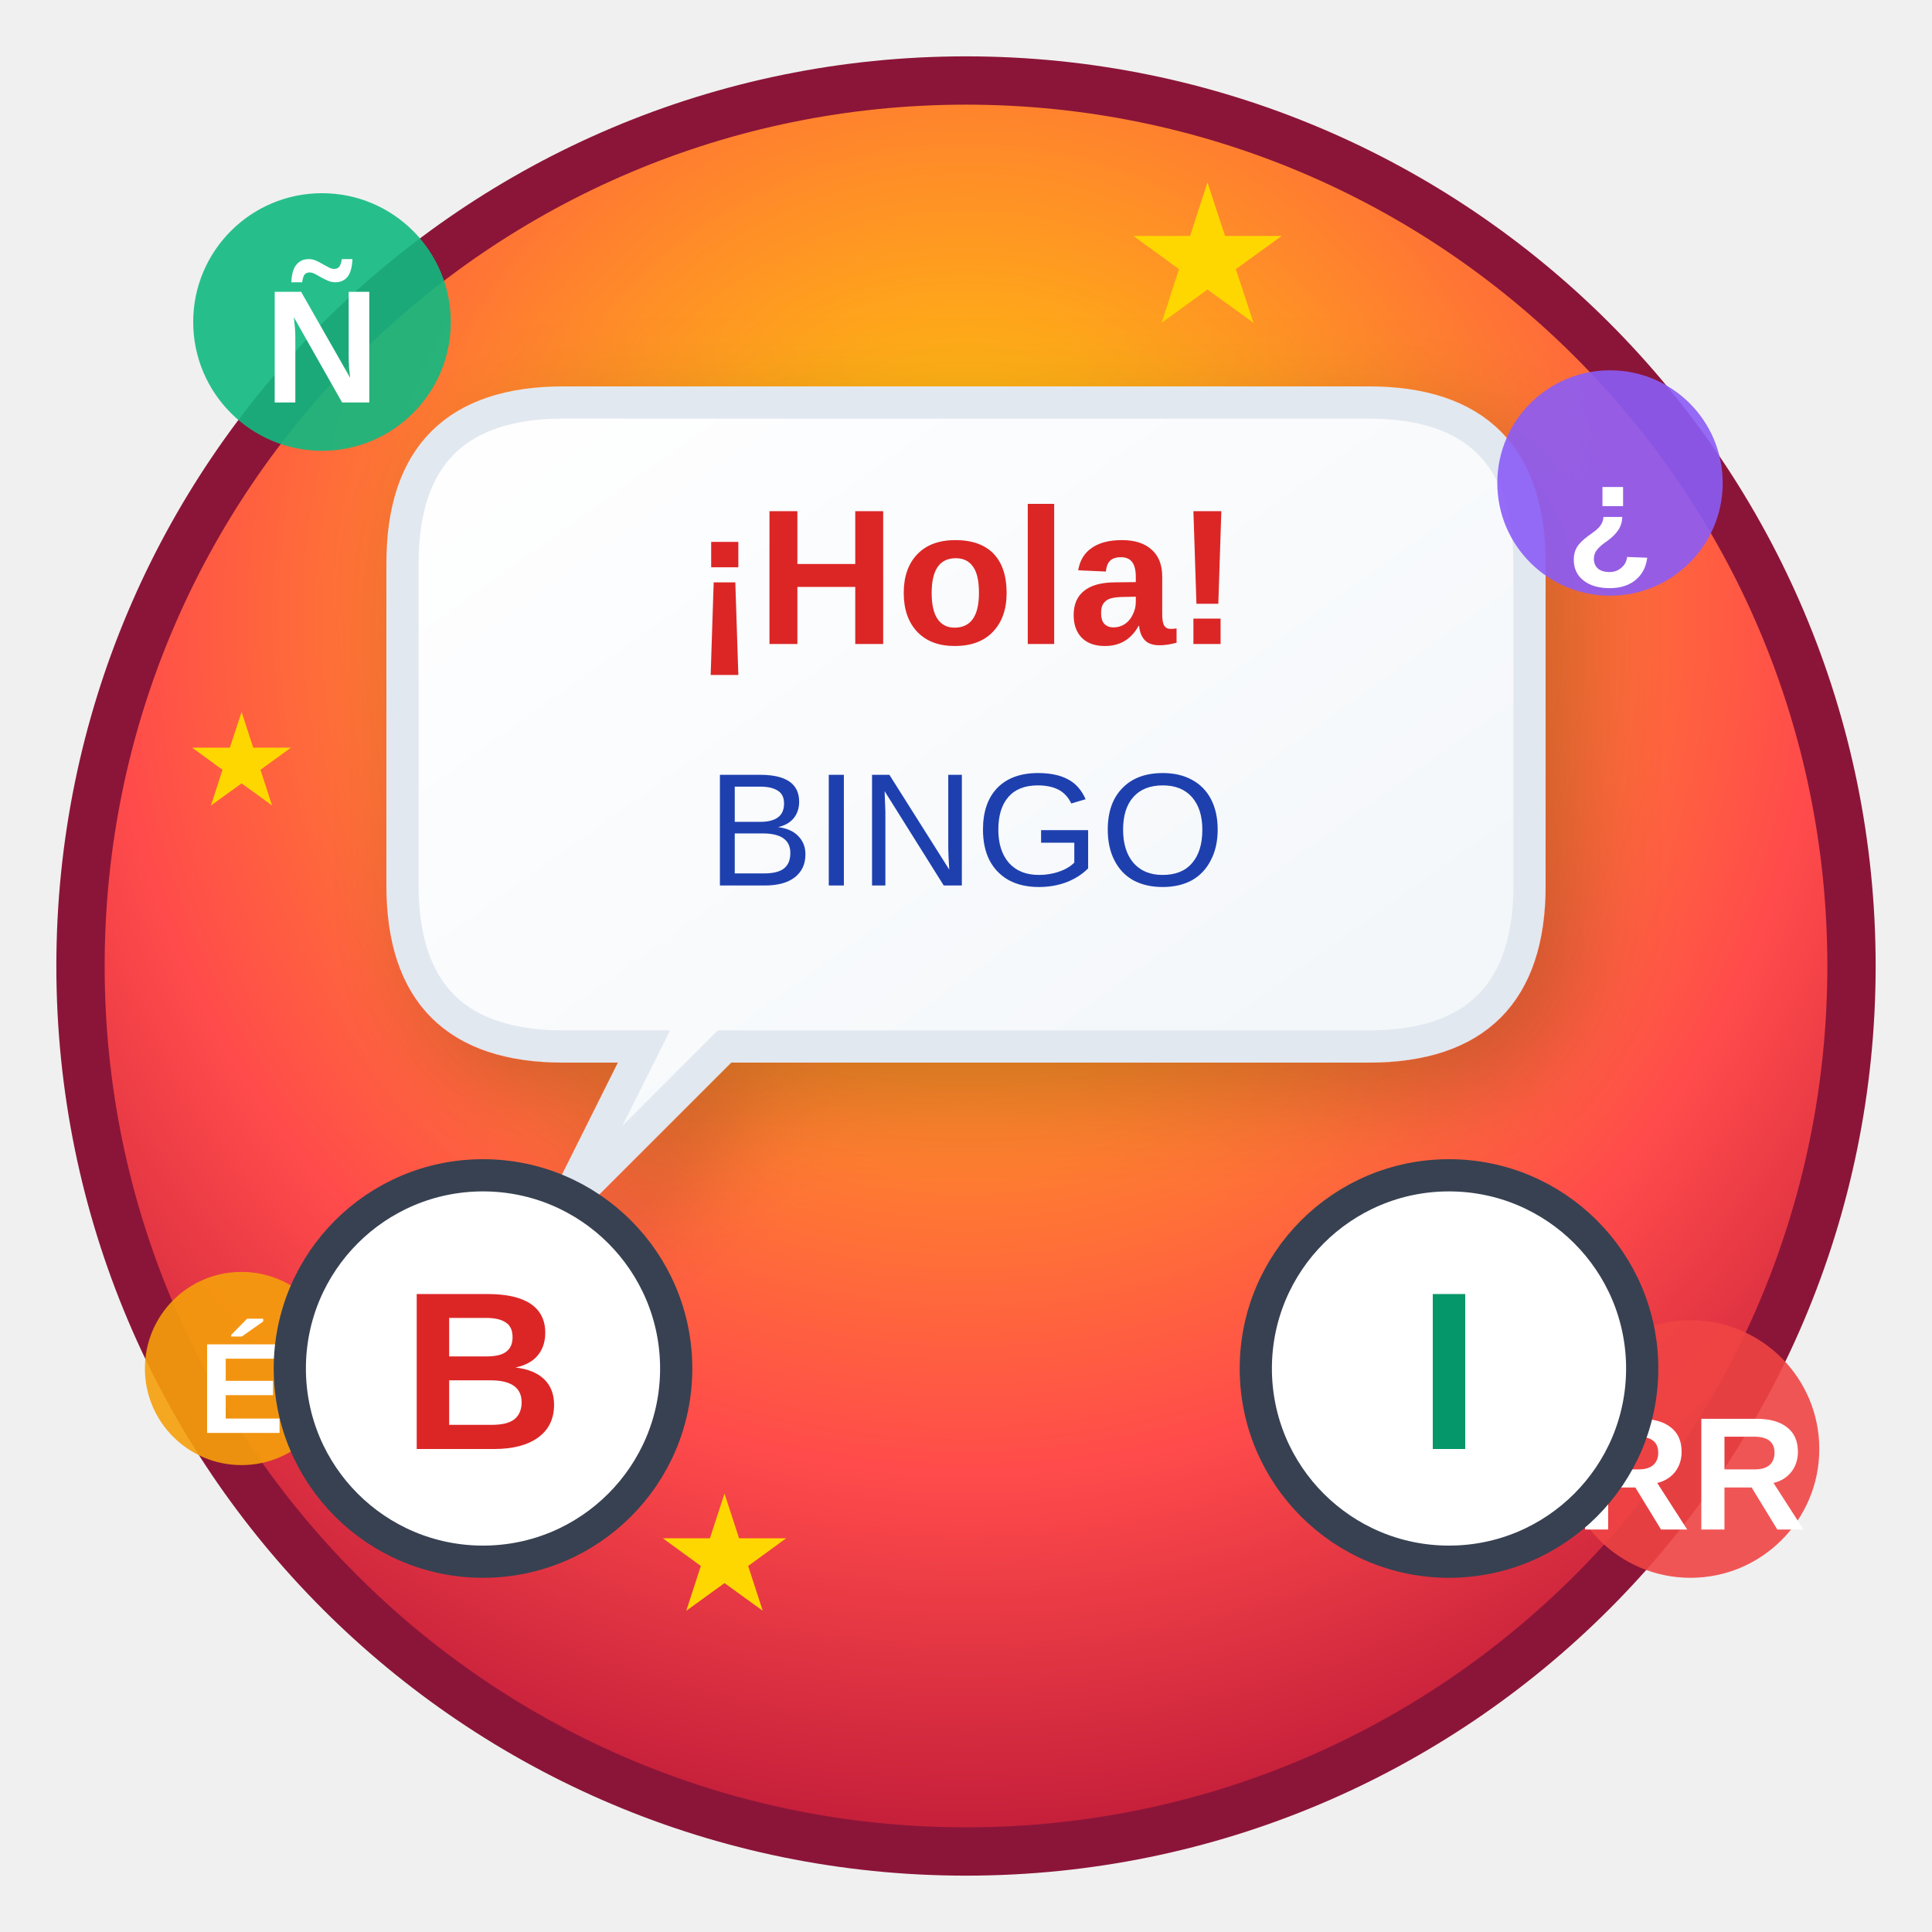
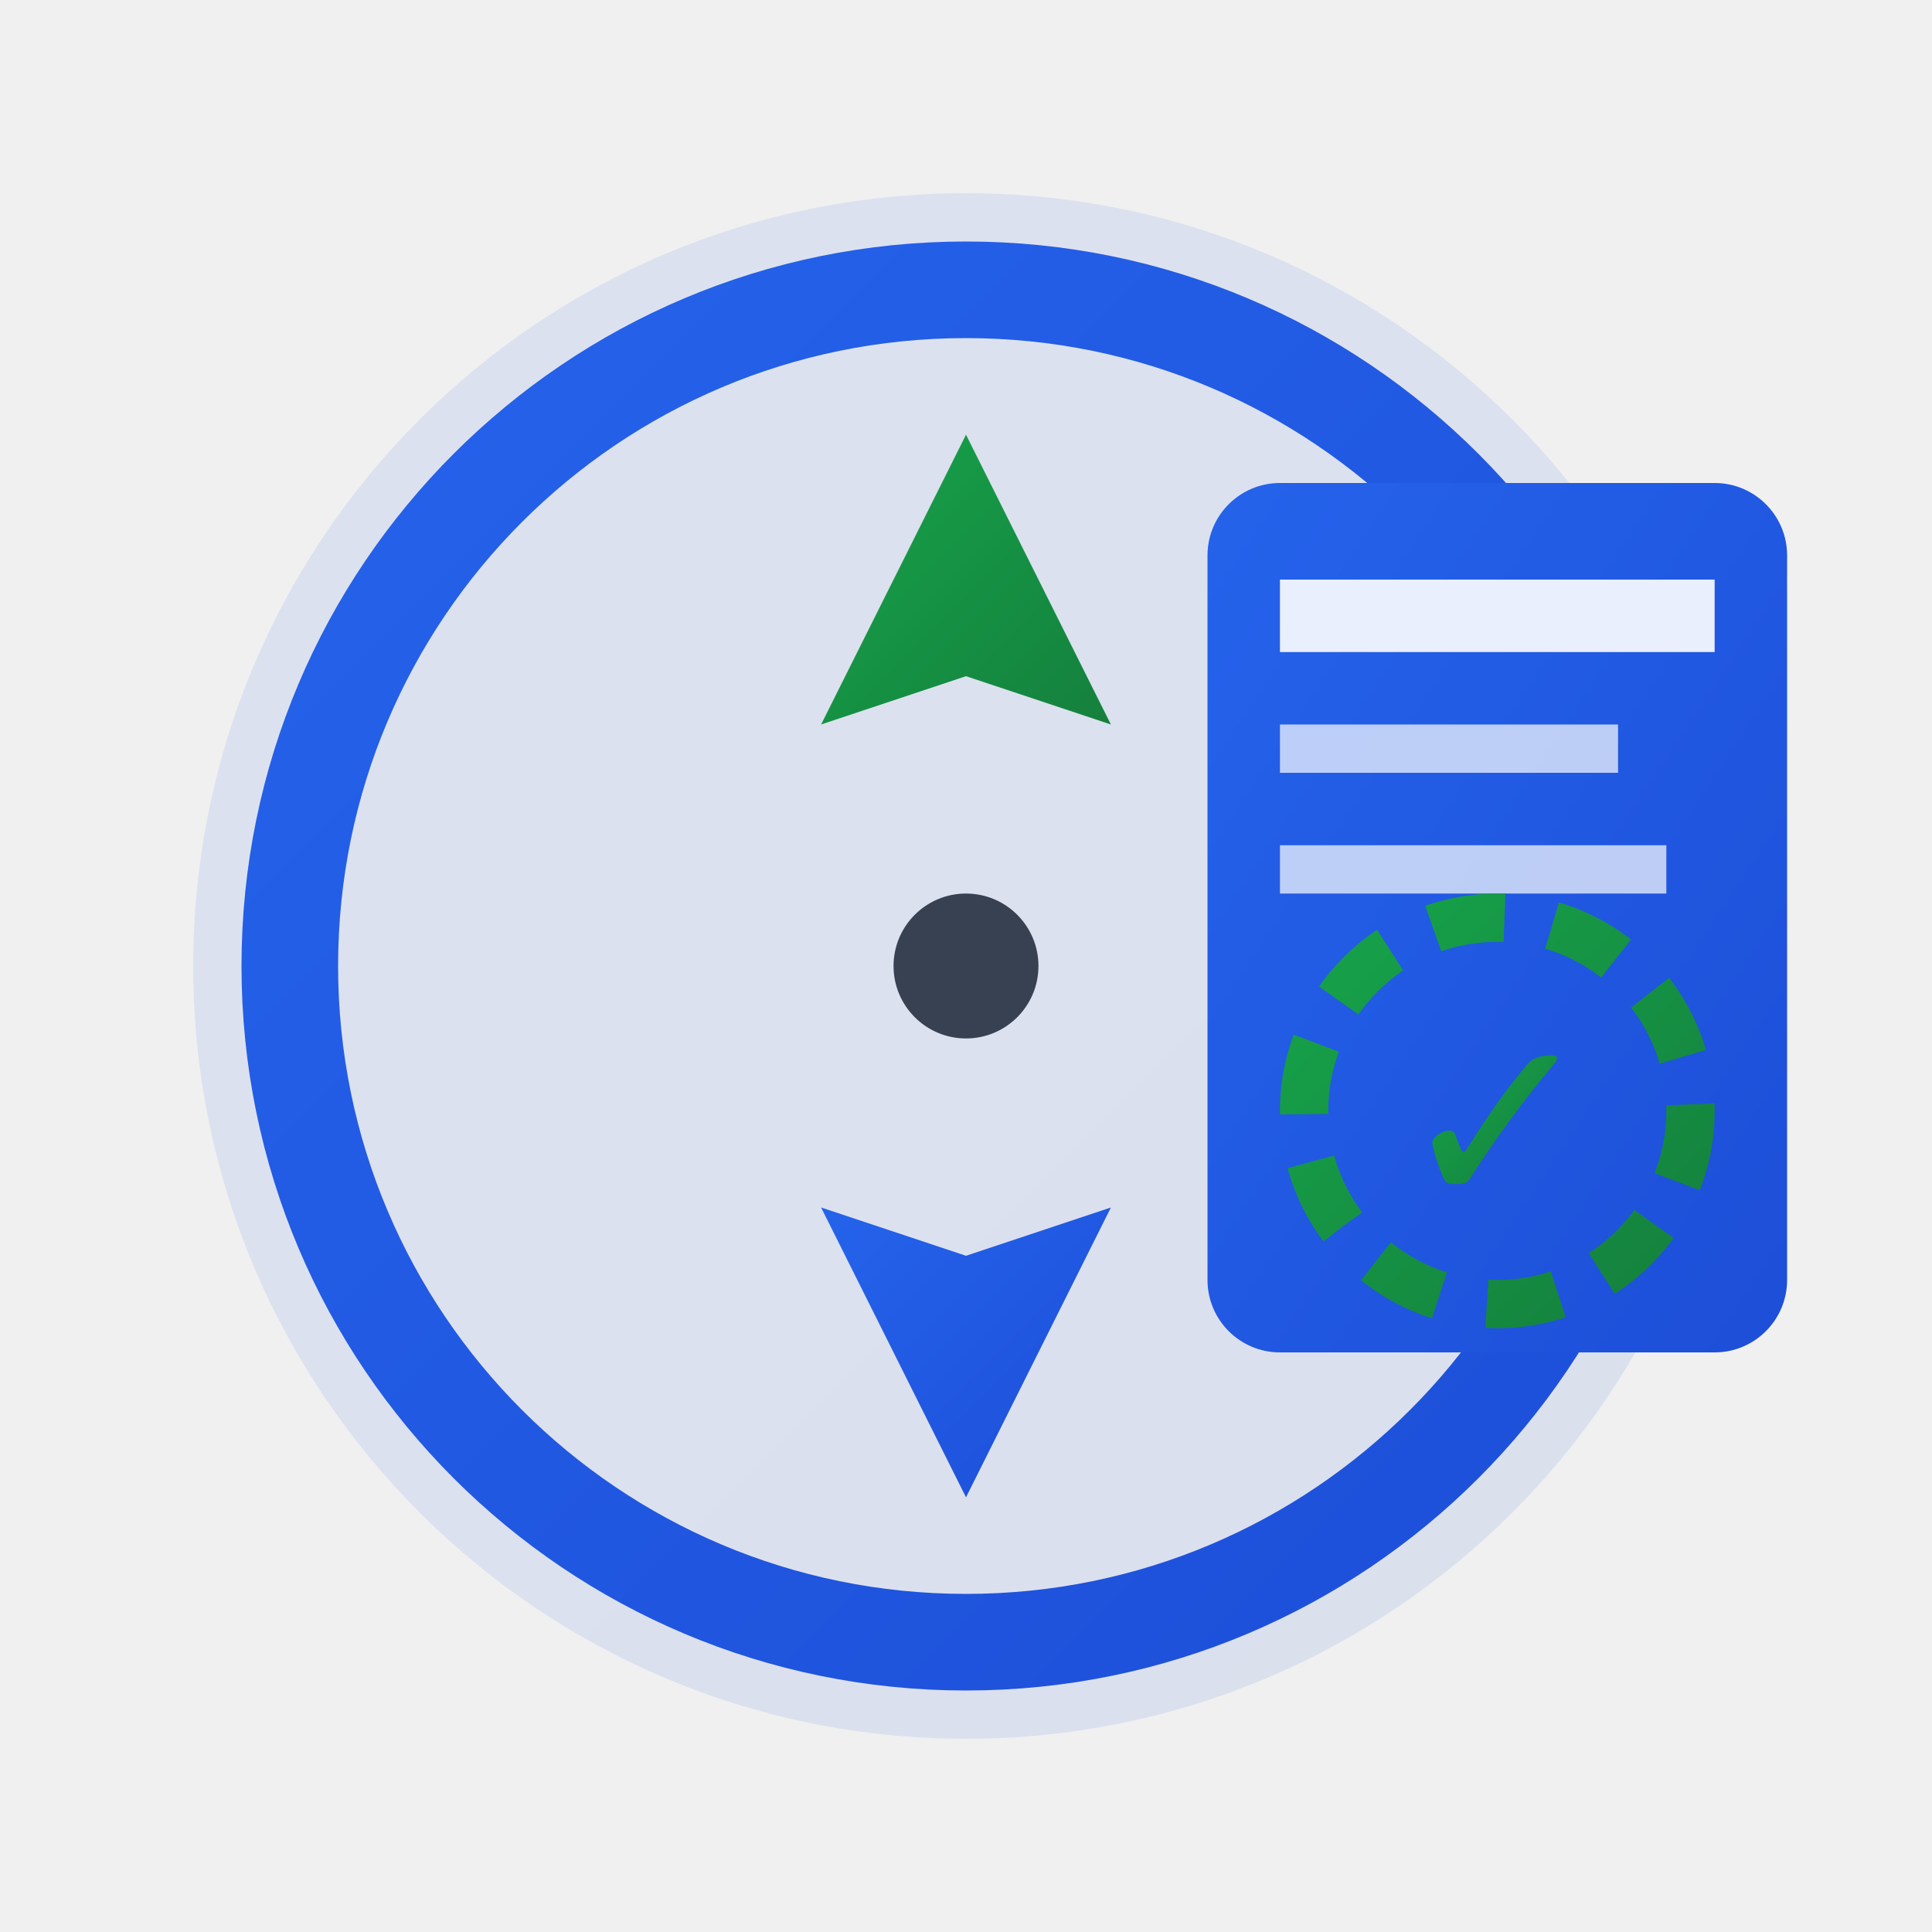
- <svg xmlns="http://www.w3.org/2000/svg" viewBox="0 0 120 120">
+ <svg xmlns="http://www.w3.org/2000/svg" viewBox="0 0 80 80">
  <defs>
-     <radialGradient id="bgGrad" cx="50%" cy="30%" r="70%">
-       <stop offset="0%" style="stop-color:#FFD700;stop-opacity:1" />
-       <stop offset="70%" style="stop-color:#FF4B4B;stop-opacity:1" />
-       <stop offset="100%" style="stop-color:#C41E3A;stop-opacity:1" />
-     </radialGradient>
-     <linearGradient id="speechGrad" x1="0%" y1="0%" x2="100%" y2="100%">
-       <stop offset="0%" style="stop-color:#FFFFFF;stop-opacity:1" />
-       <stop offset="100%" style="stop-color:#F1F5F9;stop-opacity:1" />
+     <linearGradient id="gradientBlue" x1="0%" y1="0%" x2="100%" y2="100%">
+       <stop offset="0%" style="stop-color:#2563eb;stop-opacity:1" />
+       <stop offset="100%" style="stop-color:#1d4ed8;stop-opacity:1" />
    </linearGradient>
-     <filter id="shadow" x="-50%" y="-50%" width="200%" height="200%">
-       <feDropShadow dx="2" dy="2" stdDeviation="3" flood-color="#000000" flood-opacity="0.2" />
-     </filter>
+     <linearGradient id="gradientGreen" x1="0%" y1="0%" x2="100%" y2="100%">
+       <stop offset="0%" style="stop-color:#16a34a;stop-opacity:1" />
+       <stop offset="100%" style="stop-color:#15803d;stop-opacity:1" />
+     </linearGradient>
  </defs>
-   <circle cx="60" cy="60" r="55" fill="url(#bgGrad)" stroke="#8B1538" stroke-width="3" />
-   <path d="M25 35 Q25 25 35 25 L85 25 Q95 25 95 35 L95 55 Q95 65 85 65 L45 65 L35 75 L40 65 L35 65 Q25 65 25 55 Z" fill="url(#speechGrad)" stroke="#E2E8F0" stroke-width="2" filter="url(#shadow)" />
-   <text x="60" y="40" font-family="Arial, sans-serif" font-size="12" font-weight="bold" fill="#DC2626" text-anchor="middle">¡Hola!</text>
-   <text x="60" y="55" font-family="Arial, sans-serif" font-size="10" fill="#1E40AF" text-anchor="middle">BINGO</text>
-   <circle cx="20" cy="20" r="8" fill="#10B981" opacity="0.9" />
-   <text x="20" y="25" font-family="Arial, sans-serif" font-size="10" font-weight="bold" fill="#FFFFFF" text-anchor="middle">Ñ</text>
-   <circle cx="100" cy="30" r="7" fill="#8B5CF6" opacity="0.9" />
-   <text x="100" y="35" font-family="Arial, sans-serif" font-size="9" font-weight="bold" fill="#FFFFFF" text-anchor="middle">¿</text>
-   <circle cx="15" cy="85" r="6" fill="#F59E0B" opacity="0.9" />
-   <text x="15" y="89" font-family="Arial, sans-serif" font-size="8" font-weight="bold" fill="#FFFFFF" text-anchor="middle">É</text>
-   <circle cx="105" cy="90" r="8" fill="#EF4444" opacity="0.9" />
-   <text x="105" y="95" font-family="Arial, sans-serif" font-size="10" font-weight="bold" fill="#FFFFFF" text-anchor="middle">RR</text>
-   <circle cx="30" cy="85" r="12" fill="#FFFFFF" stroke="#374151" stroke-width="2" />
-   <text x="30" y="90" font-family="Arial, sans-serif" font-size="14" font-weight="bold" fill="#DC2626" text-anchor="middle">B</text>
-   <circle cx="90" cy="85" r="12" fill="#FFFFFF" stroke="#374151" stroke-width="2" />
-   <text x="90" y="90" font-family="Arial, sans-serif" font-size="14" font-weight="bold" fill="#059669" text-anchor="middle">I</text>
-   <text x="75" y="20" font-family="Arial, sans-serif" font-size="12" fill="#FFD700" text-anchor="middle">★</text>
-   <text x="45" y="100" font-family="Arial, sans-serif" font-size="10" fill="#FFD700" text-anchor="middle">★</text>
-   <text x="15" y="50" font-family="Arial, sans-serif" font-size="8" fill="#FFD700" text-anchor="middle">★</text>
+   <circle cx="40" cy="40" r="32" fill="url(#gradientBlue)" opacity="0.1" />
+   <circle cx="40" cy="40" r="28" fill="none" stroke="url(#gradientBlue)" stroke-width="4" />
+   <g transform="translate(40,40)">
+     <path d="M0,-22 L-6,-10 L0,-12 L6,-10 Z" fill="url(#gradientGreen)" />
+     <path d="M0,22 L-6,10 L0,12 L6,10 Z" fill="url(#gradientBlue)" />
+     <circle cx="0" cy="0" r="3" fill="#374151" />
+   </g>
+   <rect x="50" y="20" width="24" height="36" fill="url(#gradientBlue)" rx="3" />
+   <rect x="53" y="24" width="18" height="3" fill="white" opacity="0.9" />
+   <rect x="53" y="30" width="14" height="2" fill="white" opacity="0.7" />
+   <rect x="53" y="35" width="16" height="2" fill="white" opacity="0.7" />
+   <circle cx="62" cy="46" r="8" fill="none" stroke="url(#gradientGreen)" stroke-width="2" stroke-dasharray="3,2" />
+   <text x="62" y="50" text-anchor="middle" font-family="Arial, sans-serif" font-size="10" fill="url(#gradientGreen)" font-weight="bold">✓</text>
</svg>
